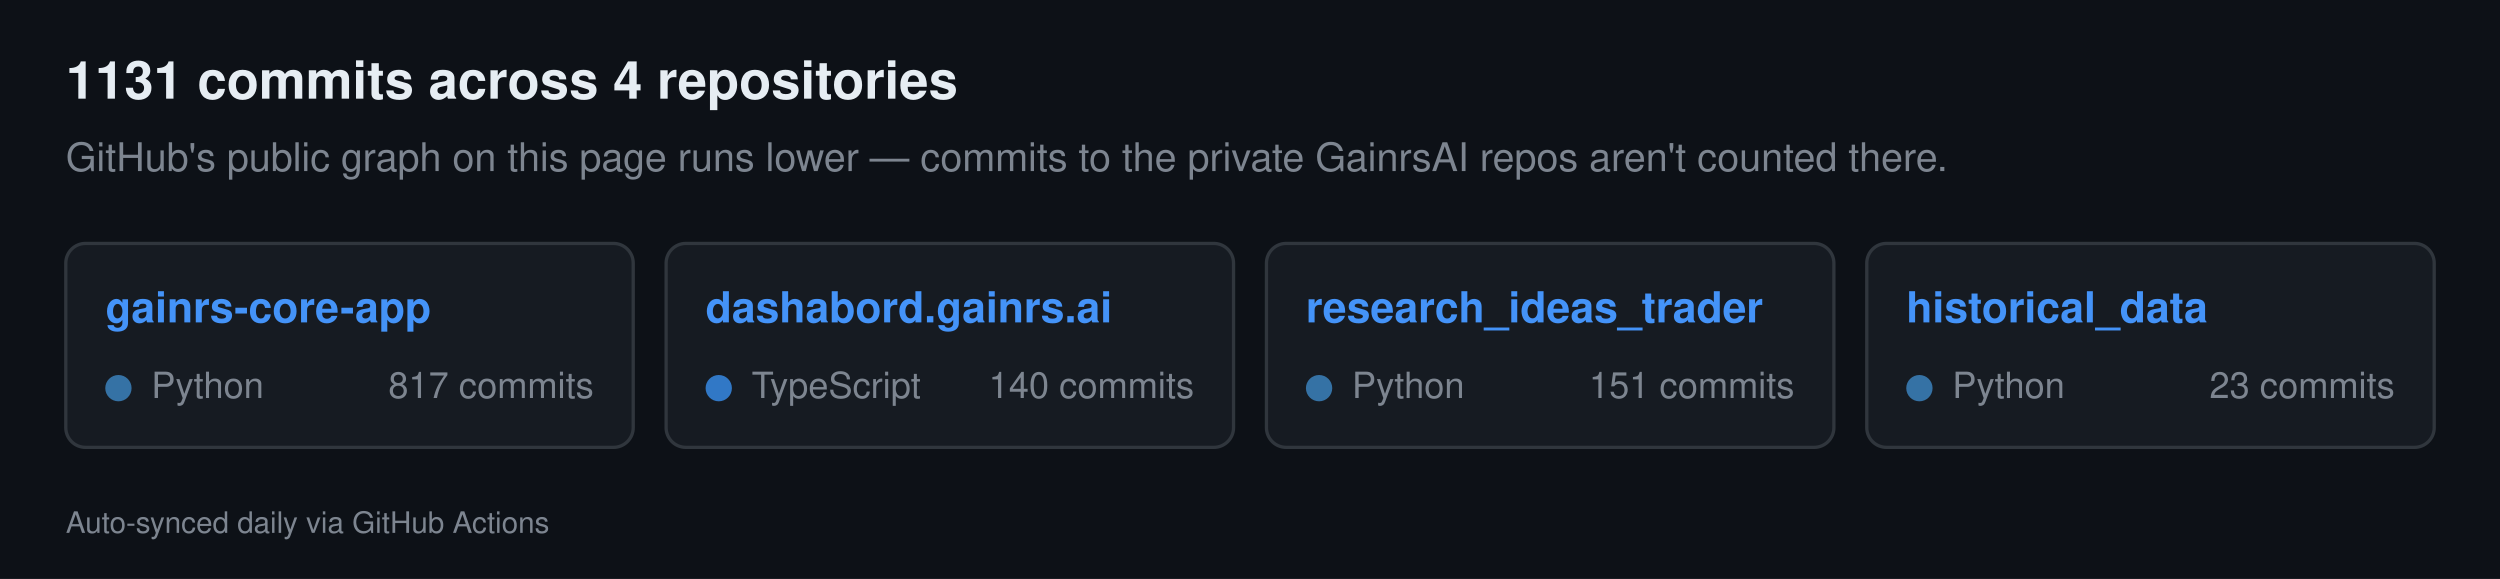
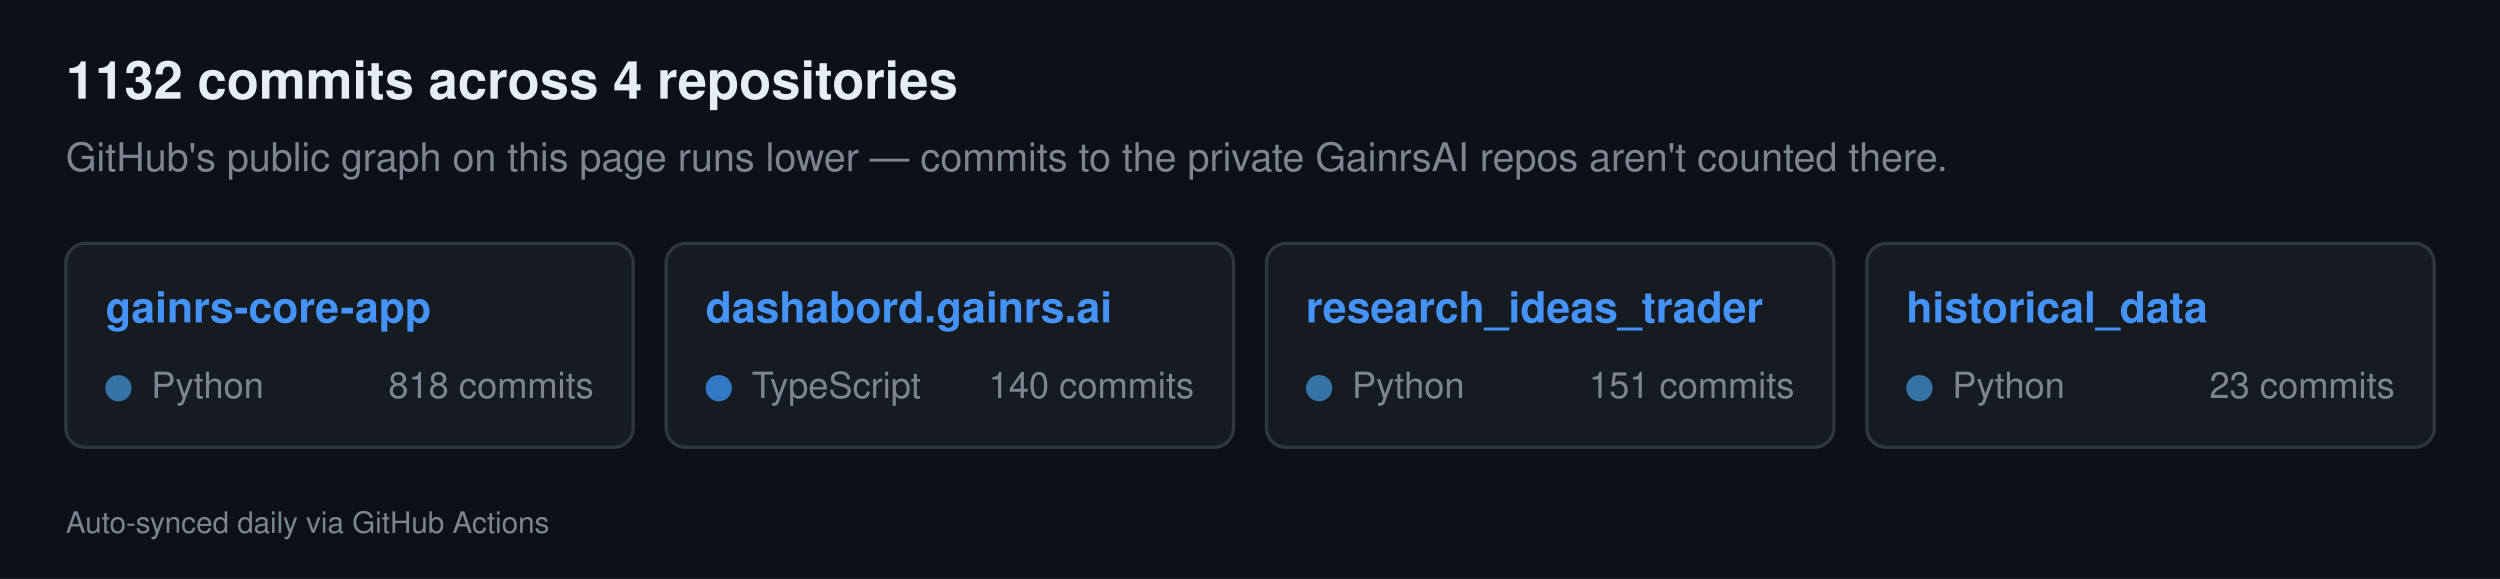
- <svg xmlns="http://www.w3.org/2000/svg" width="760" height="176" viewBox="0 0 760 176" font-family="-apple-system, BlinkMacSystemFont, 'Segoe UI', Helvetica, Arial, sans-serif" role="img" aria-label="1131 commits across 4 repositories">
+ <svg xmlns="http://www.w3.org/2000/svg" width="760" height="176" viewBox="0 0 760 176" font-family="-apple-system, BlinkMacSystemFont, 'Segoe UI', Helvetica, Arial, sans-serif" role="img" aria-label="1132 commits across 4 repositories">
  <rect width="760" height="176" fill="#0d1117" />
-   <text x="20" y="30" font-size="16" font-weight="600" fill="#e6edf3">1131 commits across 4 repositories</text>
+   <text x="20" y="30" font-size="16" font-weight="600" fill="#e6edf3">1132 commits across 4 repositories</text>
  <text x="20" y="52" font-size="12" fill="#7d8590">GitHub's public graph on this page runs lower — commits to the private GainrsAI repos aren't counted there.</text>
  <rect x="20.0" y="74" width="172.5" height="62" rx="6" fill="#161b22" stroke="#30363d" />
  <text x="32.0" y="98" font-size="13" font-weight="600" fill="#4493f8">gainrs-core-app</text>
  <circle cx="36.0" cy="118" r="4" fill="#3572A5" />
  <text x="46.0" y="121" font-size="11" fill="#7d8590">Python</text>
-   <text x="180.5" y="121" font-size="11" fill="#7d8590" text-anchor="end">817 commits</text>
+   <text x="180.5" y="121" font-size="11" fill="#7d8590" text-anchor="end">818 commits</text>
  <rect x="202.5" y="74" width="172.5" height="62" rx="6" fill="#161b22" stroke="#30363d" />
  <text x="214.5" y="98" font-size="13" font-weight="600" fill="#4493f8">dashabord.gainrs.ai</text>
  <circle cx="218.5" cy="118" r="4" fill="#3178c6" />
  <text x="228.5" y="121" font-size="11" fill="#7d8590">TypeScript</text>
  <text x="363.0" y="121" font-size="11" fill="#7d8590" text-anchor="end">140 commits</text>
  <rect x="385.0" y="74" width="172.5" height="62" rx="6" fill="#161b22" stroke="#30363d" />
  <text x="397.0" y="98" font-size="13" font-weight="600" fill="#4493f8">research_ideas_trader</text>
  <circle cx="401.0" cy="118" r="4" fill="#3572A5" />
  <text x="411.0" y="121" font-size="11" fill="#7d8590">Python</text>
  <text x="545.5" y="121" font-size="11" fill="#7d8590" text-anchor="end">151 commits</text>
  <rect x="567.5" y="74" width="172.5" height="62" rx="6" fill="#161b22" stroke="#30363d" />
  <text x="579.5" y="98" font-size="13" font-weight="600" fill="#4493f8">historical_data</text>
  <circle cx="583.5" cy="118" r="4" fill="#3572A5" />
  <text x="593.5" y="121" font-size="11" fill="#7d8590">Python</text>
  <text x="728.0" y="121" font-size="11" fill="#7d8590" text-anchor="end">23 commits</text>
  <text x="20" y="162" font-size="9" fill="#7d8590">Auto-synced daily via GitHub Actions</text>
</svg>
